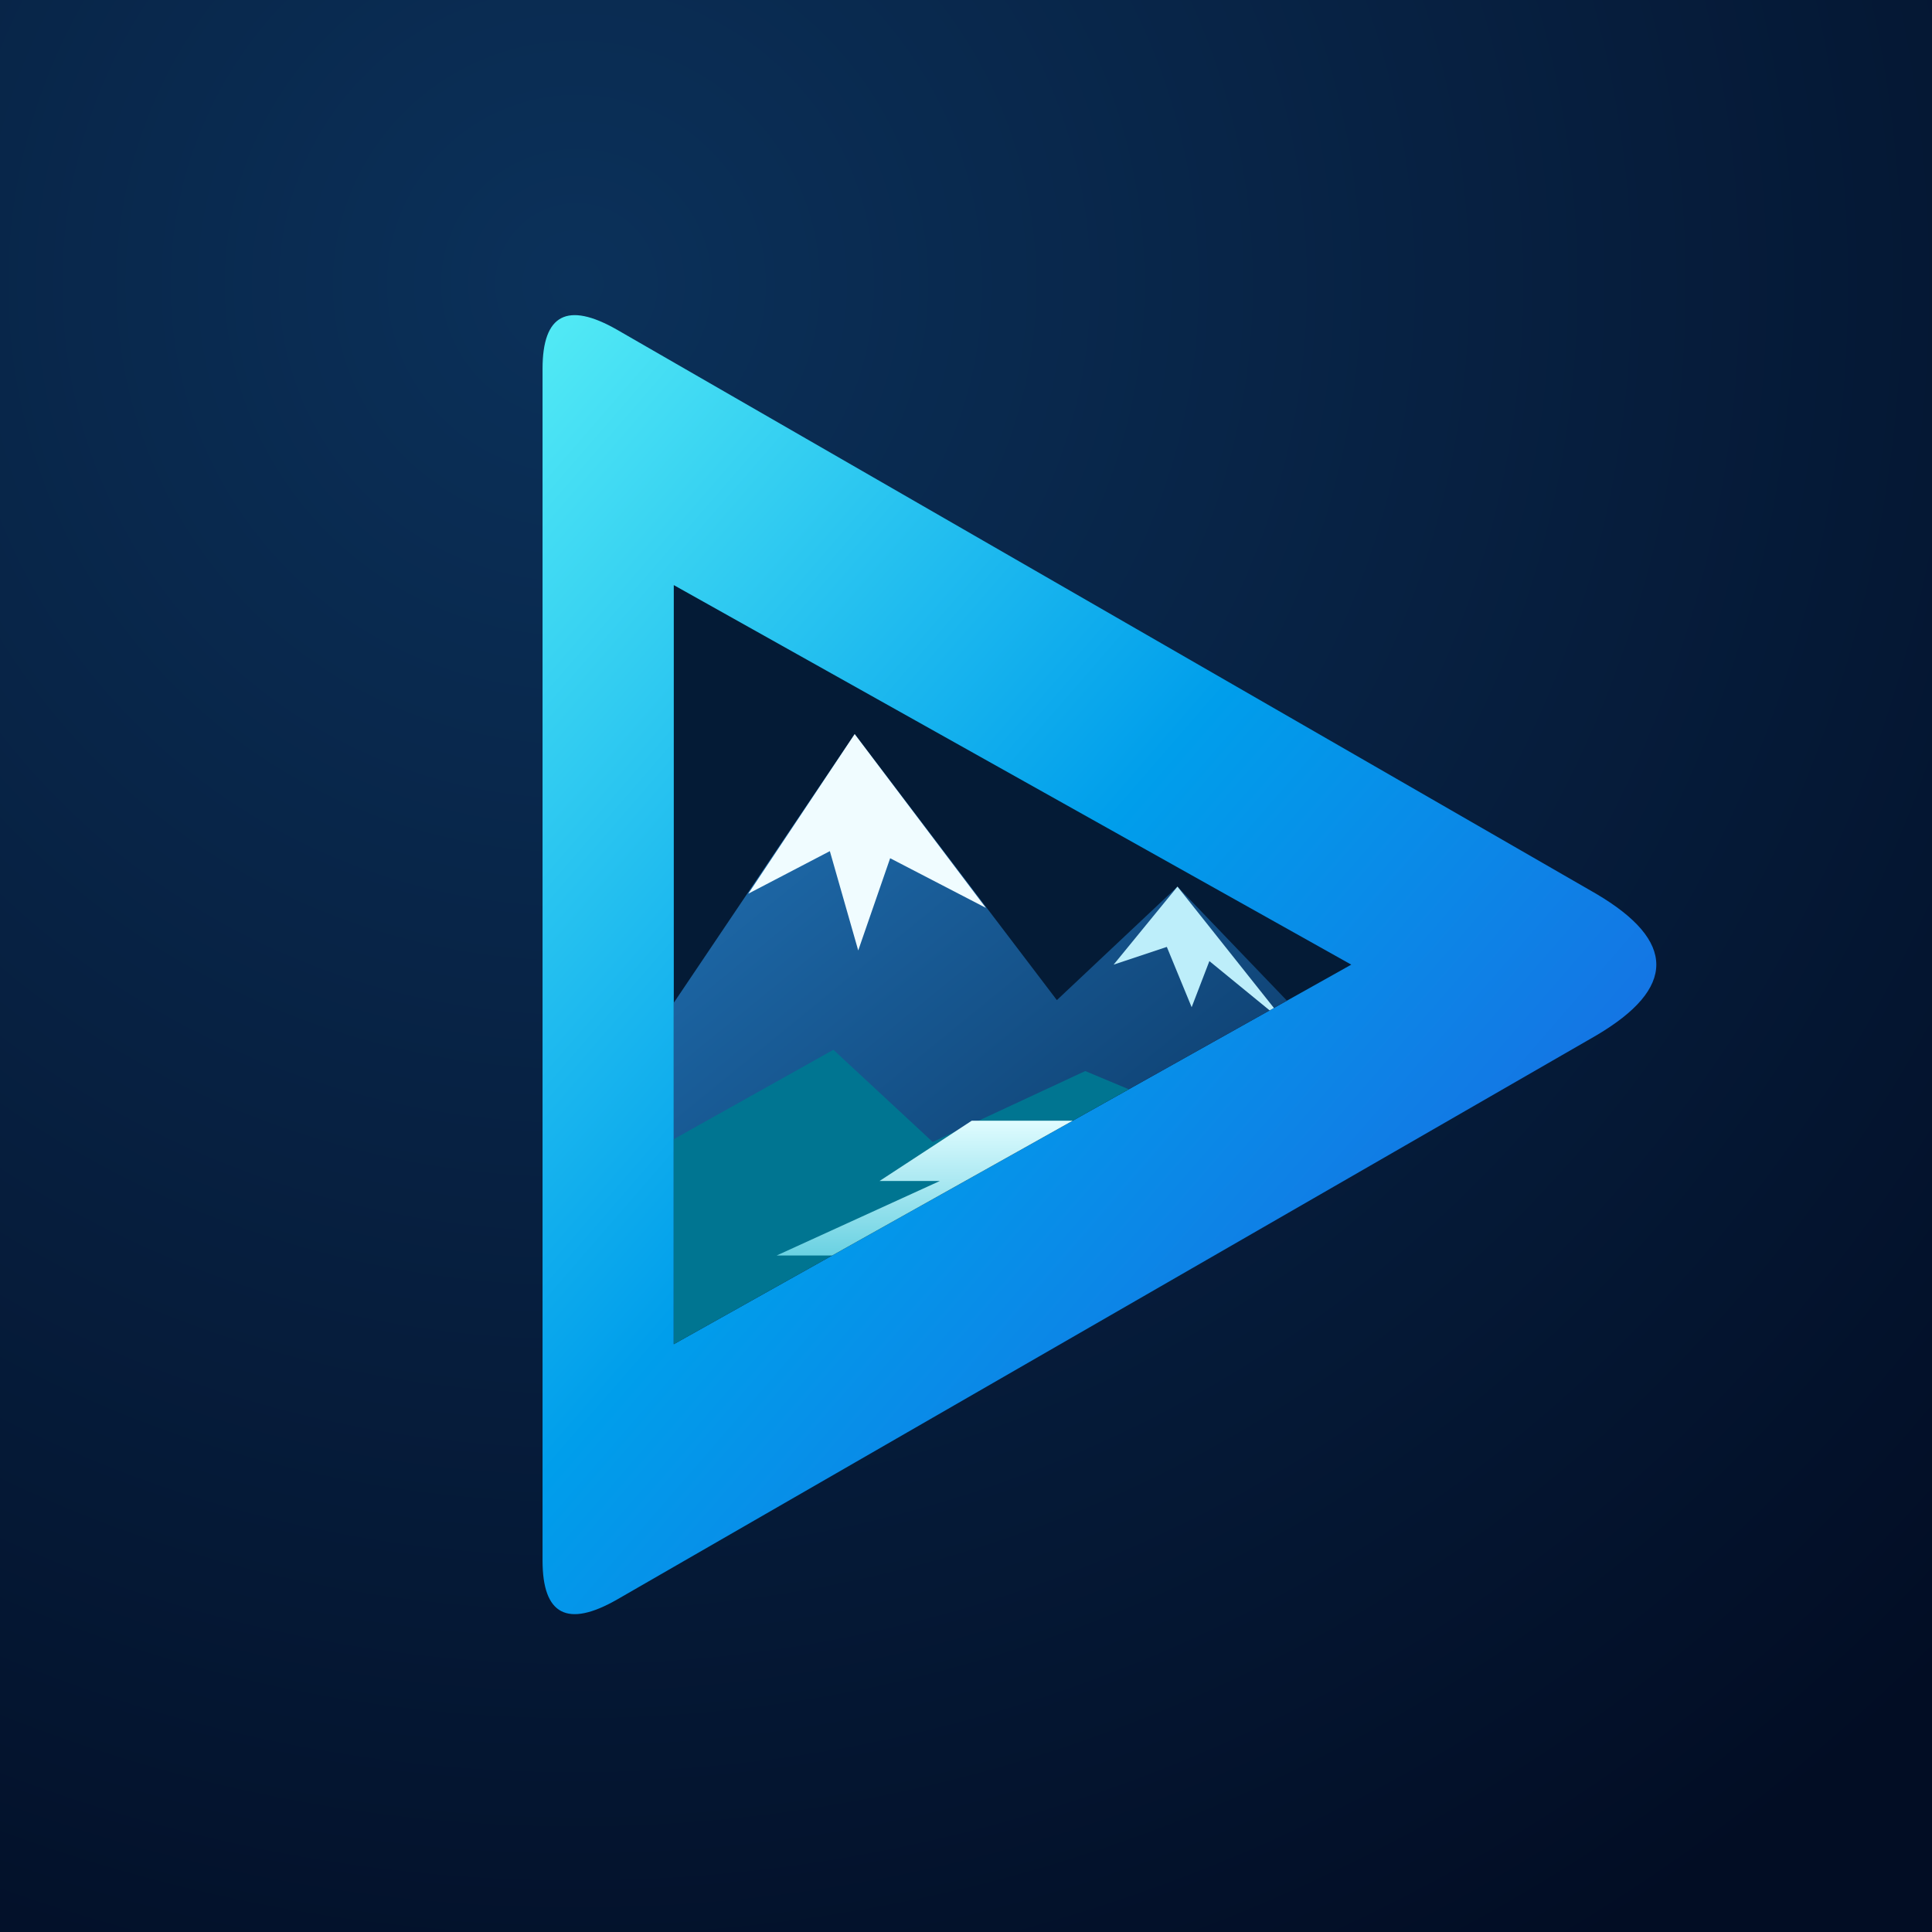
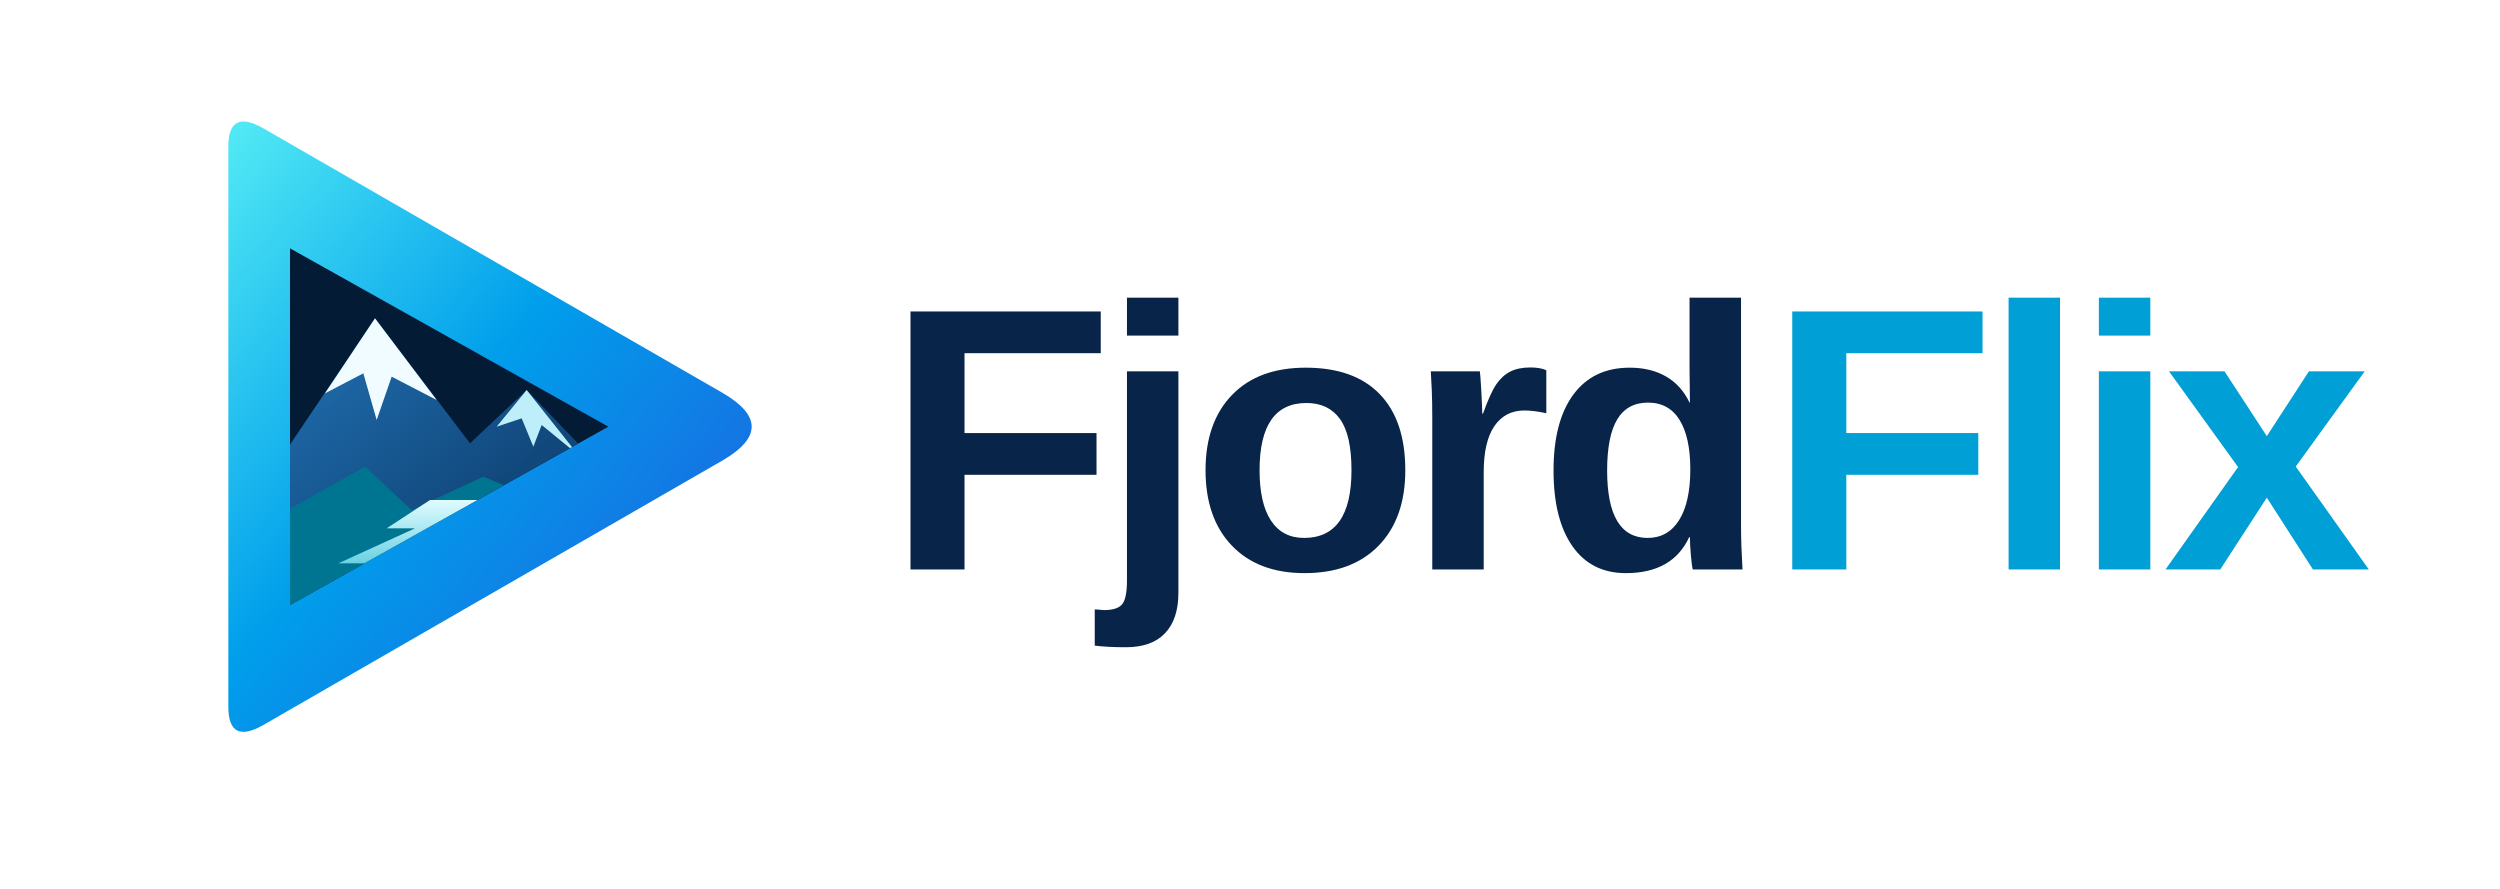
- <svg xmlns="http://www.w3.org/2000/svg" width="512" height="512" viewBox="0 0 512 512" role="img" aria-label="FjordFlix">
+ <svg xmlns="http://www.w3.org/2000/svg" width="720" height="256" viewBox="0 0 720 256" role="img" aria-label="FjordFlix">
  <defs>
    <linearGradient id="blue" x1="0" y1="0" x2="1" y2="1">
      <stop stop-color="#53ebf5" />
      <stop offset=".45" stop-color="#009eeb" />
      <stop offset="1" stop-color="#2455de" />
    </linearGradient>
    <linearGradient id="water" x2="0" y2="1">
      <stop stop-color="#e0fcff" />
      <stop offset="1" stop-color="#00abc8" />
    </linearGradient>
    <linearGradient id="mountain" x2="1" y2="1">
      <stop stop-color="#2275b9" />
      <stop offset="1" stop-color="#05274f" />
    </linearGradient>
    <radialGradient id="bg" cx=".3" cy=".15" r="1">
      <stop stop-color="#0b315a" />
      <stop offset="1" stop-color="#020d24" />
    </radialGradient>
    <clipPath id="window">
      <path d="M174 149 365 256 174 363Z" />
    </clipPath>
  </defs>
-   <rect width="512" height="512" fill="url(#bg)" />
-   <g transform="translate(15 15) scale(.94)">
+   <g transform="translate(0 0) scale(.48)">
    <path d="M137 88Q137 65 158 77L434 236Q468 256 434 276L158 435Q137 447 137 424Z" fill="url(#blue)" />
    <path d="M174 149 365 256 174 363Z" fill="#041b36" />
    <g clip-path="url(#window)">
      <path d="M157 292 225 191 282 266 316 234 388 309V378H157Z" fill="url(#mountain)" />
      <path d="m225 191-30 45 23-12 8 28 9-26 27 14Z" fill="#f0fcff" />
      <path d="m316 234-18 22 15-5 7 17 5-13 22 18Z" fill="#bdeefa" />
      <path d="M169 308 219 280 247 306 290 286 333 304 385 280V377H169Z" fill="#007591" />
      <path d="M258 300h42l-31 17h28l-48 21h27l-57 34h-53l60-34h-23l46-21h-17Z" fill="url(#water)" />
    </g>
  </g>
+   <text x="255" y="164" fill="#082449" font-family="Arial,sans-serif" font-weight="700" font-size="108" letter-spacing="-4">Fjord<tspan fill="#009fd5">Flix</tspan>
+   </text>
</svg>
